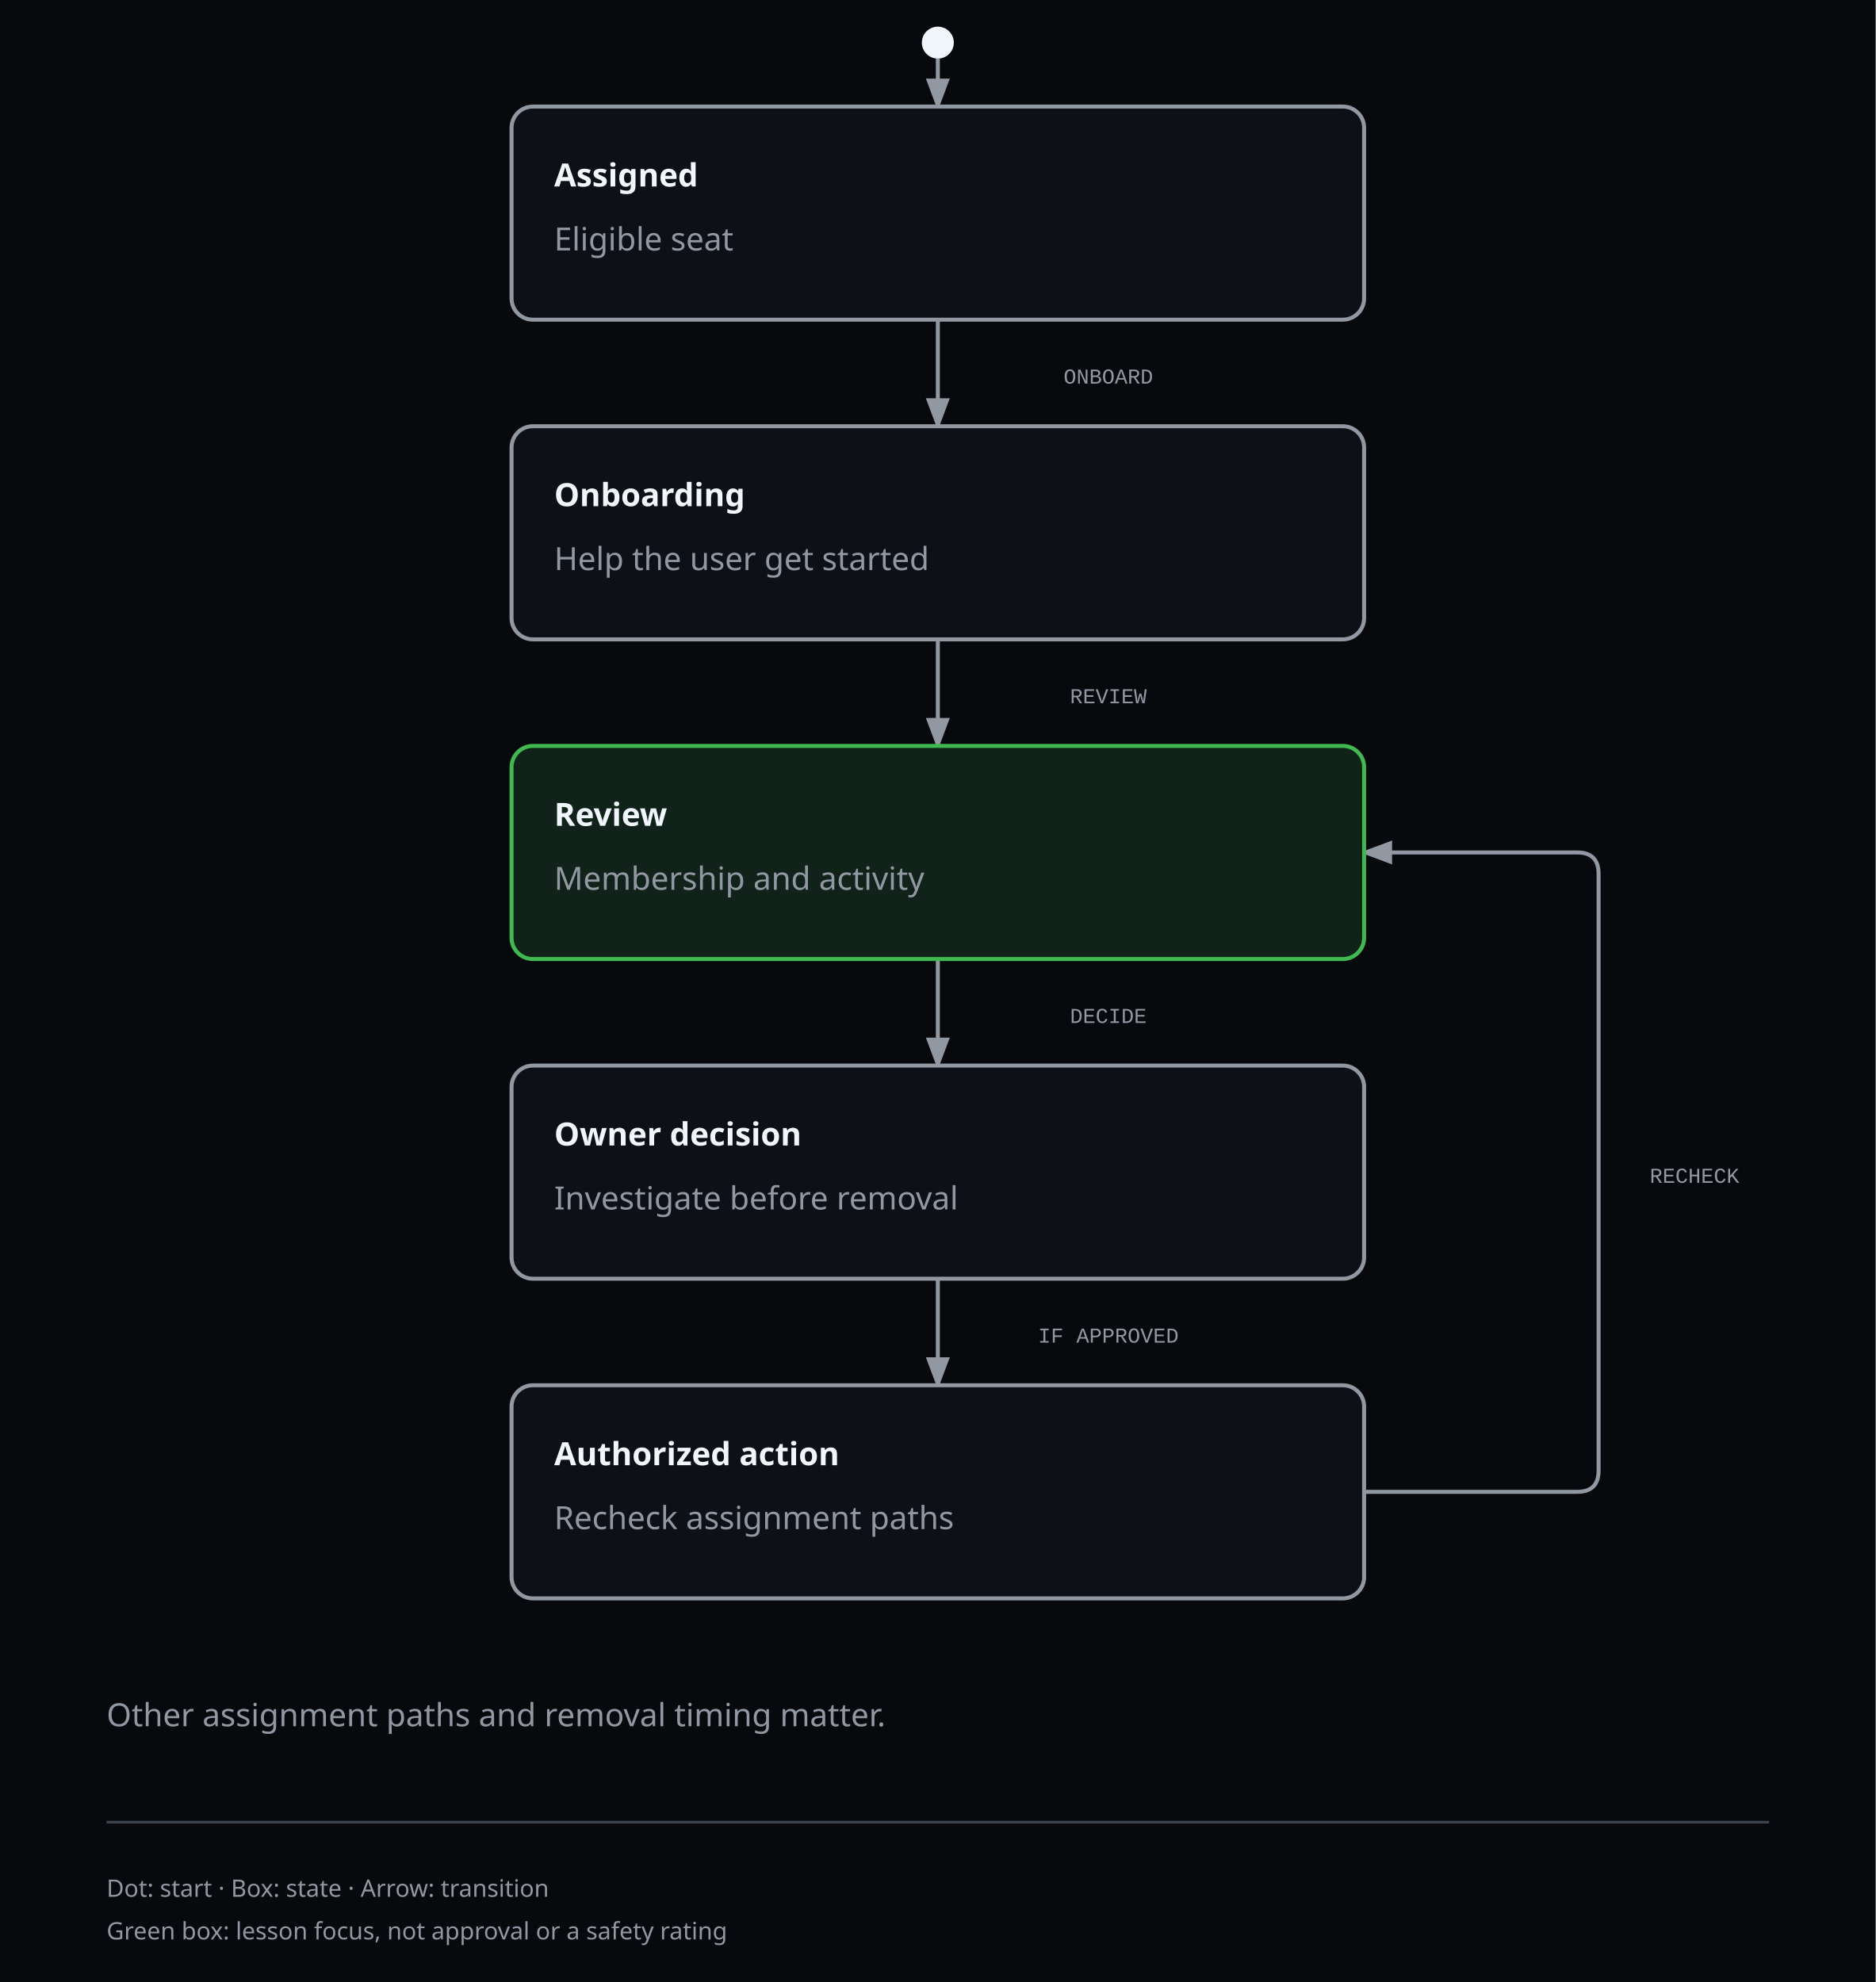
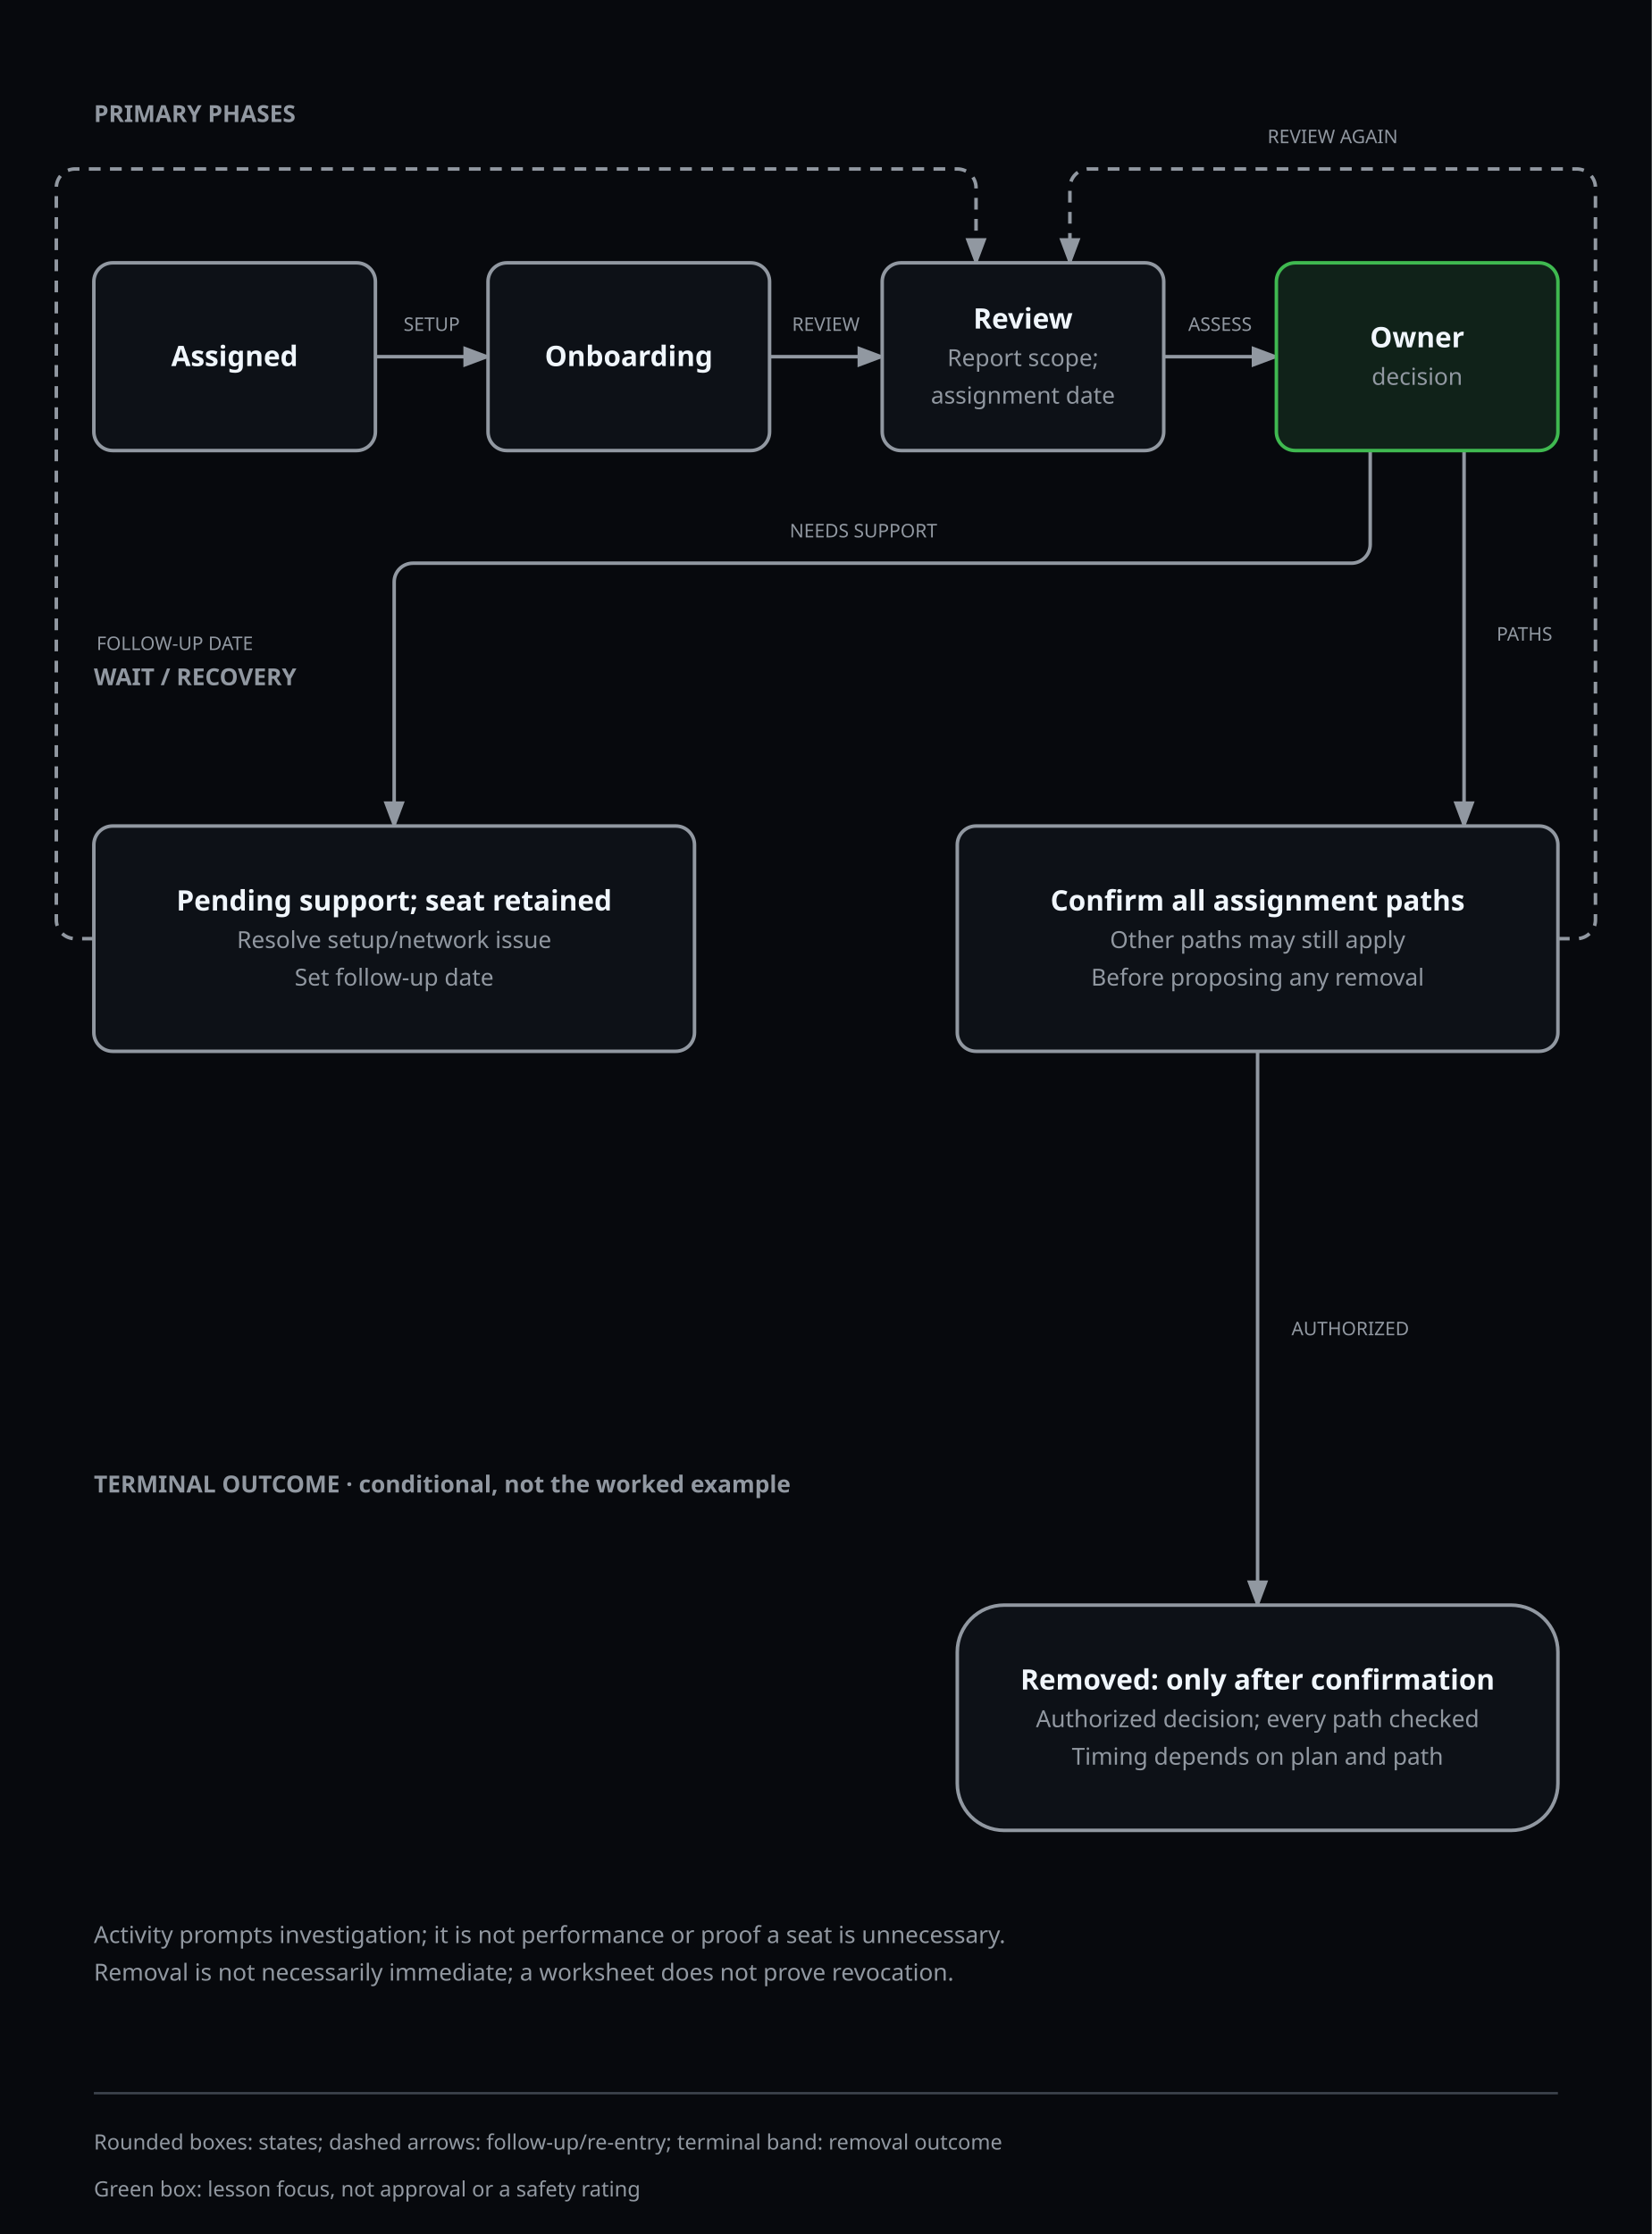
- <svg xmlns="http://www.w3.org/2000/svg" viewBox="0 0 704 744" role="img" aria-labelledby="access-lifecycle-dark-title access-lifecycle-dark-desc" id="access-lifecycle-dark-root">
+ <svg xmlns="http://www.w3.org/2000/svg" viewBox="0 0 704 952" role="img" aria-labelledby="access-lifecycle-dark-title access-lifecycle-dark-desc" id="access-lifecycle-dark-root">
  <defs>
    <style>#access-lifecycle-dark-root { font-family: -apple-system,BlinkMacSystemFont,"Segoe UI","Noto Sans",Helvetica,Arial,sans-serif; color: #f0f6fc; }
      #access-lifecycle-dark-root .diagram-container { width: 100%; overflow-x: auto; }
      @media print {
#access-lifecycle-dark-root .diagram-container { overflow-x: visible; }
}</style>
    <marker id="access-lifecycle-dark-arrow" markerWidth="8" markerHeight="6" refX="7" refY="3" orient="auto">
      <polygon points="0 0, 8 3, 0 6" fill="#9198a1" />
    </marker>
  </defs>
-   <rect x="0" y="0" width="704" height="744" fill="#07090d" />
-   <circle cx="352" cy="16" r="6" fill="#f0f6fc" />
-   <line x1="352" y1="22" x2="352" y2="40" stroke="#9198a1" stroke-width="1.5" marker-end="url(#access-lifecycle-dark-arrow)" />
-   <line x1="352" y1="120" x2="352" y2="160" stroke="#9198a1" stroke-width="1.5" marker-end="url(#access-lifecycle-dark-arrow)" />
-   <line x1="352" y1="240" x2="352" y2="280" stroke="#9198a1" stroke-width="1.5" marker-end="url(#access-lifecycle-dark-arrow)" />
-   <line x1="352" y1="360" x2="352" y2="400" stroke="#9198a1" stroke-width="1.5" marker-end="url(#access-lifecycle-dark-arrow)" />
-   <line x1="352" y1="480" x2="352" y2="520" stroke="#9198a1" stroke-width="1.5" marker-end="url(#access-lifecycle-dark-arrow)" />
-   <path d="M 512,560 H 592 Q 600,560 600,552 V 328 Q 600,320 592,320 H 512" fill="none" stroke="#9198a1" stroke-width="1.5" marker-end="url(#access-lifecycle-dark-arrow)" />
-   <rect x="608" y="432" width="56" height="16" fill="#07090d" />
-   <text x="636" y="444" text-anchor="middle" fill="#9198a1" font-family="ui-monospace,SFMono-Regular,&quot;SF Mono&quot;,Menlo,Consolas,&quot;Liberation Mono&quot;,monospace" font-size="8">RECHECK</text>
-   <g>
-     <rect x="192" y="40" width="320" height="80" rx="8" fill="#0d1117" stroke="#9198a1" stroke-width="1.5" />
-     <text x="208" y="70" fill="#f0f6fc" font-family="-apple-system,BlinkMacSystemFont,&quot;Segoe UI&quot;,&quot;Noto Sans&quot;,Helvetica,Arial,sans-serif" font-size="12" font-weight="600">Assigned</text>
-     <text x="208" y="94" fill="#9198a1" font-family="-apple-system,BlinkMacSystemFont,&quot;Segoe UI&quot;,&quot;Noto Sans&quot;,Helvetica,Arial,sans-serif" font-size="12">Eligible seat</text>
-   </g>
-   <g>
-     <rect x="192" y="160" width="320" height="80" rx="8" fill="#0d1117" stroke="#9198a1" stroke-width="1.5" />
-     <text x="208" y="190" fill="#f0f6fc" font-family="-apple-system,BlinkMacSystemFont,&quot;Segoe UI&quot;,&quot;Noto Sans&quot;,Helvetica,Arial,sans-serif" font-size="12" font-weight="600">Onboarding</text>
-     <text x="208" y="214" fill="#9198a1" font-family="-apple-system,BlinkMacSystemFont,&quot;Segoe UI&quot;,&quot;Noto Sans&quot;,Helvetica,Arial,sans-serif" font-size="12">Help the user get started</text>
-   </g>
-   <g>
-     <rect x="192" y="280" width="320" height="80" rx="8" fill="#102219" stroke="#3fb950" stroke-width="1.5" />
-     <text x="208" y="310" fill="#f0f6fc" font-family="-apple-system,BlinkMacSystemFont,&quot;Segoe UI&quot;,&quot;Noto Sans&quot;,Helvetica,Arial,sans-serif" font-size="12" font-weight="600">Review</text>
-     <text x="208" y="334" fill="#9198a1" font-family="-apple-system,BlinkMacSystemFont,&quot;Segoe UI&quot;,&quot;Noto Sans&quot;,Helvetica,Arial,sans-serif" font-size="12">Membership and activity</text>
-   </g>
-   <g>
-     <rect x="192" y="400" width="320" height="80" rx="8" fill="#0d1117" stroke="#9198a1" stroke-width="1.5" />
-     <text x="208" y="430" fill="#f0f6fc" font-family="-apple-system,BlinkMacSystemFont,&quot;Segoe UI&quot;,&quot;Noto Sans&quot;,Helvetica,Arial,sans-serif" font-size="12" font-weight="600">Owner decision</text>
-     <text x="208" y="454" fill="#9198a1" font-family="-apple-system,BlinkMacSystemFont,&quot;Segoe UI&quot;,&quot;Noto Sans&quot;,Helvetica,Arial,sans-serif" font-size="12">Investigate before removal</text>
-   </g>
-   <g>
-     <rect x="192" y="520" width="320" height="80" rx="8" fill="#0d1117" stroke="#9198a1" stroke-width="1.5" />
-     <text x="208" y="550" fill="#f0f6fc" font-family="-apple-system,BlinkMacSystemFont,&quot;Segoe UI&quot;,&quot;Noto Sans&quot;,Helvetica,Arial,sans-serif" font-size="12" font-weight="600">Authorized action</text>
-     <text x="208" y="574" fill="#9198a1" font-family="-apple-system,BlinkMacSystemFont,&quot;Segoe UI&quot;,&quot;Noto Sans&quot;,Helvetica,Arial,sans-serif" font-size="12">Recheck assignment paths</text>
-   </g>
-   <rect x="360" y="134" width="112" height="12" fill="#07090d" />
-   <text x="416" y="144" text-anchor="middle" fill="#9198a1" font-family="ui-monospace,SFMono-Regular,&quot;SF Mono&quot;,Menlo,Consolas,&quot;Liberation Mono&quot;,monospace" font-size="8">ONBOARD</text>
-   <rect x="360" y="254" width="112" height="12" fill="#07090d" />
-   <text x="416" y="264" text-anchor="middle" fill="#9198a1" font-family="ui-monospace,SFMono-Regular,&quot;SF Mono&quot;,Menlo,Consolas,&quot;Liberation Mono&quot;,monospace" font-size="8">REVIEW</text>
-   <rect x="360" y="374" width="112" height="12" fill="#07090d" />
-   <text x="416" y="384" text-anchor="middle" fill="#9198a1" font-family="ui-monospace,SFMono-Regular,&quot;SF Mono&quot;,Menlo,Consolas,&quot;Liberation Mono&quot;,monospace" font-size="8">DECIDE</text>
-   <rect x="360" y="494" width="112" height="12" fill="#07090d" />
-   <text x="416" y="504" text-anchor="middle" fill="#9198a1" font-family="ui-monospace,SFMono-Regular,&quot;SF Mono&quot;,Menlo,Consolas,&quot;Liberation Mono&quot;,monospace" font-size="8">IF APPROVED</text>
-   <text x="40" y="648" fill="#9198a1" font-family="-apple-system,BlinkMacSystemFont,&quot;Segoe UI&quot;,&quot;Noto Sans&quot;,Helvetica,Arial,sans-serif" font-size="12">Other assignment paths and removal timing matter.</text>
-   <line x1="40" y1="684" x2="664" y2="684" stroke="#3d444d" stroke-width="1" />
-   <text x="40" y="712" fill="#9198a1" font-family="-apple-system,BlinkMacSystemFont,&quot;Segoe UI&quot;,&quot;Noto Sans&quot;,Helvetica,Arial,sans-serif" font-size="9">Dot: start    ·    Box: state    ·    Arrow: transition</text>
-   <text x="40" y="728" fill="#9198a1" font-family="-apple-system,BlinkMacSystemFont,&quot;Segoe UI&quot;,&quot;Noto Sans&quot;,Helvetica,Arial,sans-serif" font-size="9">Green box: lesson focus, not approval or a safety rating</text>
+   <rect x="0" y="0" width="704" height="952" fill="#07090d" />
+   <path d="M 160 152 L 208 152" fill="none" stroke="#9198a1" stroke-width="1.5" marker-end="url(#access-lifecycle-dark-arrow)" />
+   <rect x="166.25" y="132" width="35.5" height="12" rx="2" fill="#07090d" />
+   <text x="184" y="141" text-anchor="middle" fill="#9198a1" font-family="-apple-system,BlinkMacSystemFont,&quot;Segoe UI&quot;,&quot;Noto Sans&quot;,Helvetica,Arial,sans-serif" font-size="8" font-weight="400">SETUP</text>
+   <path d="M 328 152 L 376 152" fill="none" stroke="#9198a1" stroke-width="1.5" marker-end="url(#access-lifecycle-dark-arrow)" />
+   <rect x="331.5" y="132" width="41" height="12" rx="2" fill="#07090d" />
+   <text x="352" y="141" text-anchor="middle" fill="#9198a1" font-family="-apple-system,BlinkMacSystemFont,&quot;Segoe UI&quot;,&quot;Noto Sans&quot;,Helvetica,Arial,sans-serif" font-size="8" font-weight="400">REVIEW</text>
+   <path d="M 496 152 L 544 152" fill="none" stroke="#9198a1" stroke-width="1.5" marker-end="url(#access-lifecycle-dark-arrow)" />
+   <rect x="499.5" y="132" width="41" height="12" rx="2" fill="#07090d" />
+   <text x="520" y="141" text-anchor="middle" fill="#9198a1" font-family="-apple-system,BlinkMacSystemFont,&quot;Segoe UI&quot;,&quot;Noto Sans&quot;,Helvetica,Arial,sans-serif" font-size="8" font-weight="400">ASSESS</text>
+   <path d="M 584 192 L 584 232 A 8 8 0 0 1 576 240 L 176 240 A 8 8 0 0 0 168 248 L 168 352" fill="none" stroke="#9198a1" stroke-width="1.5" marker-end="url(#access-lifecycle-dark-arrow)" />
+   <rect x="328.25" y="220" width="79.5" height="12" rx="2" fill="#07090d" />
+   <text x="368" y="229" text-anchor="middle" fill="#9198a1" font-family="-apple-system,BlinkMacSystemFont,&quot;Segoe UI&quot;,&quot;Noto Sans&quot;,Helvetica,Arial,sans-serif" font-size="8" font-weight="400">NEEDS SUPPORT</text>
+   <path d="M 624 192 L 624 352" fill="none" stroke="#9198a1" stroke-width="1.5" marker-end="url(#access-lifecycle-dark-arrow)" />
+   <rect x="632" y="264" width="35.5" height="12" rx="2" fill="#07090d" />
+   <text x="649.75" y="273" text-anchor="middle" fill="#9198a1" font-family="-apple-system,BlinkMacSystemFont,&quot;Segoe UI&quot;,&quot;Noto Sans&quot;,Helvetica,Arial,sans-serif" font-size="8" font-weight="400">PATHS</text>
+   <path d="M 40 400 L 32 400 A 8 8 0 0 1 24 392 L 24 80 A 8 8 0 0 1 32 72 L 408 72 A 8 8 0 0 1 416 80 L 416 112" fill="none" stroke="#9198a1" stroke-width="1.5" stroke-dasharray="5,4" marker-end="url(#access-lifecycle-dark-arrow)" />
+   <rect x="32" y="268" width="85" height="12" rx="2" fill="#07090d" />
+   <text x="74.5" y="277" text-anchor="middle" fill="#9198a1" font-family="-apple-system,BlinkMacSystemFont,&quot;Segoe UI&quot;,&quot;Noto Sans&quot;,Helvetica,Arial,sans-serif" font-size="8" font-weight="400">FOLLOW-UP DATE</text>
+   <path d="M 664 400 L 672 400 A 8 8 0 0 0 680 392 L 680 80 A 8 8 0 0 0 672 72 L 464 72 A 8 8 0 0 0 456 80 L 456 112" fill="none" stroke="#9198a1" stroke-width="1.5" stroke-dasharray="5,4" marker-end="url(#access-lifecycle-dark-arrow)" />
+   <rect x="531" y="52" width="74" height="12" rx="2" fill="#07090d" />
+   <text x="568" y="61" text-anchor="middle" fill="#9198a1" font-family="-apple-system,BlinkMacSystemFont,&quot;Segoe UI&quot;,&quot;Noto Sans&quot;,Helvetica,Arial,sans-serif" font-size="8" font-weight="400">REVIEW AGAIN</text>
+   <path d="M 536 448 L 536 684" fill="none" stroke="#9198a1" stroke-width="1.5" marker-end="url(#access-lifecycle-dark-arrow)" />
+   <rect x="544" y="560" width="63" height="12" rx="2" fill="#07090d" />
+   <text x="575.5" y="569" text-anchor="middle" fill="#9198a1" font-family="-apple-system,BlinkMacSystemFont,&quot;Segoe UI&quot;,&quot;Noto Sans&quot;,Helvetica,Arial,sans-serif" font-size="8" font-weight="400">AUTHORIZED</text>
+   <text x="40" y="52" text-anchor="start" fill="#9198a1" font-family="-apple-system,BlinkMacSystemFont,&quot;Segoe UI&quot;,&quot;Noto Sans&quot;,Helvetica,Arial,sans-serif" font-size="10" font-weight="600">PRIMARY PHASES</text>
+   <text x="40" y="292" text-anchor="start" fill="#9198a1" font-family="-apple-system,BlinkMacSystemFont,&quot;Segoe UI&quot;,&quot;Noto Sans&quot;,Helvetica,Arial,sans-serif" font-size="10" font-weight="600">WAIT / RECOVERY</text>
+   <text x="40" y="636" text-anchor="start" fill="#9198a1" font-family="-apple-system,BlinkMacSystemFont,&quot;Segoe UI&quot;,&quot;Noto Sans&quot;,Helvetica,Arial,sans-serif" font-size="10" font-weight="600">TERMINAL OUTCOME · conditional, not the worked example</text>
+   <rect x="40" y="112" width="120" height="80" rx="8" fill="#0d1117" stroke="#9198a1" stroke-width="1.5" />
+   <text x="100.0" y="156.0" text-anchor="middle" fill="#f0f6fc" font-family="-apple-system,BlinkMacSystemFont,&quot;Segoe UI&quot;,&quot;Noto Sans&quot;,Helvetica,Arial,sans-serif" font-size="12" font-weight="600">Assigned</text>
+   <rect x="208" y="112" width="120" height="80" rx="8" fill="#0d1117" stroke="#9198a1" stroke-width="1.5" />
+   <text x="268.0" y="156.0" text-anchor="middle" fill="#f0f6fc" font-family="-apple-system,BlinkMacSystemFont,&quot;Segoe UI&quot;,&quot;Noto Sans&quot;,Helvetica,Arial,sans-serif" font-size="12" font-weight="600">Onboarding</text>
+   <rect x="376" y="112" width="120" height="80" rx="8" fill="#0d1117" stroke="#9198a1" stroke-width="1.5" />
+   <text x="436.0" y="140.0" text-anchor="middle" fill="#f0f6fc" font-family="-apple-system,BlinkMacSystemFont,&quot;Segoe UI&quot;,&quot;Noto Sans&quot;,Helvetica,Arial,sans-serif" font-size="12" font-weight="600">Review</text>
+   <text x="436.0" y="156.0" text-anchor="middle" fill="#9198a1" font-family="-apple-system,BlinkMacSystemFont,&quot;Segoe UI&quot;,&quot;Noto Sans&quot;,Helvetica,Arial,sans-serif" font-size="10" font-weight="400">Report scope;</text>
+   <text x="436.0" y="172.0" text-anchor="middle" fill="#9198a1" font-family="-apple-system,BlinkMacSystemFont,&quot;Segoe UI&quot;,&quot;Noto Sans&quot;,Helvetica,Arial,sans-serif" font-size="10" font-weight="400">assignment date</text>
+   <rect x="544" y="112" width="120" height="80" rx="8" fill="#102219" stroke="#3fb950" stroke-width="1.5" />
+   <text x="604.0" y="148.0" text-anchor="middle" fill="#f0f6fc" font-family="-apple-system,BlinkMacSystemFont,&quot;Segoe UI&quot;,&quot;Noto Sans&quot;,Helvetica,Arial,sans-serif" font-size="12" font-weight="600">Owner</text>
+   <text x="604.0" y="164.0" text-anchor="middle" fill="#9198a1" font-family="-apple-system,BlinkMacSystemFont,&quot;Segoe UI&quot;,&quot;Noto Sans&quot;,Helvetica,Arial,sans-serif" font-size="10" font-weight="400">decision</text>
+   <rect x="40" y="352" width="256" height="96" rx="8" fill="#0d1117" stroke="#9198a1" stroke-width="1.5" />
+   <text x="168.0" y="388.0" text-anchor="middle" fill="#f0f6fc" font-family="-apple-system,BlinkMacSystemFont,&quot;Segoe UI&quot;,&quot;Noto Sans&quot;,Helvetica,Arial,sans-serif" font-size="12" font-weight="600">Pending support; seat retained</text>
+   <text x="168.0" y="404.0" text-anchor="middle" fill="#9198a1" font-family="-apple-system,BlinkMacSystemFont,&quot;Segoe UI&quot;,&quot;Noto Sans&quot;,Helvetica,Arial,sans-serif" font-size="10" font-weight="400">Resolve setup/network issue</text>
+   <text x="168.0" y="420.0" text-anchor="middle" fill="#9198a1" font-family="-apple-system,BlinkMacSystemFont,&quot;Segoe UI&quot;,&quot;Noto Sans&quot;,Helvetica,Arial,sans-serif" font-size="10" font-weight="400">Set follow-up date</text>
+   <rect x="408" y="352" width="256" height="96" rx="8" fill="#0d1117" stroke="#9198a1" stroke-width="1.5" />
+   <text x="536.0" y="388.0" text-anchor="middle" fill="#f0f6fc" font-family="-apple-system,BlinkMacSystemFont,&quot;Segoe UI&quot;,&quot;Noto Sans&quot;,Helvetica,Arial,sans-serif" font-size="12" font-weight="600">Confirm all assignment paths</text>
+   <text x="536.0" y="404.0" text-anchor="middle" fill="#9198a1" font-family="-apple-system,BlinkMacSystemFont,&quot;Segoe UI&quot;,&quot;Noto Sans&quot;,Helvetica,Arial,sans-serif" font-size="10" font-weight="400">Other paths may still apply</text>
+   <text x="536.0" y="420.0" text-anchor="middle" fill="#9198a1" font-family="-apple-system,BlinkMacSystemFont,&quot;Segoe UI&quot;,&quot;Noto Sans&quot;,Helvetica,Arial,sans-serif" font-size="10" font-weight="400">Before proposing any removal</text>
+   <rect x="408" y="684" width="256" height="96" rx="20" fill="#0d1117" stroke="#9198a1" stroke-width="1.5" />
+   <text x="536.0" y="720.0" text-anchor="middle" fill="#f0f6fc" font-family="-apple-system,BlinkMacSystemFont,&quot;Segoe UI&quot;,&quot;Noto Sans&quot;,Helvetica,Arial,sans-serif" font-size="12" font-weight="600">Removed: only after confirmation</text>
+   <text x="536.0" y="736.0" text-anchor="middle" fill="#9198a1" font-family="-apple-system,BlinkMacSystemFont,&quot;Segoe UI&quot;,&quot;Noto Sans&quot;,Helvetica,Arial,sans-serif" font-size="10" font-weight="400">Authorized decision; every path checked</text>
+   <text x="536.0" y="752.0" text-anchor="middle" fill="#9198a1" font-family="-apple-system,BlinkMacSystemFont,&quot;Segoe UI&quot;,&quot;Noto Sans&quot;,Helvetica,Arial,sans-serif" font-size="10" font-weight="400">Timing depends on plan and path</text>
+   <text x="40" y="828" text-anchor="start" fill="#9198a1" font-family="-apple-system,BlinkMacSystemFont,&quot;Segoe UI&quot;,&quot;Noto Sans&quot;,Helvetica,Arial,sans-serif" font-size="10" font-weight="400">Activity prompts investigation; it is not performance or proof a seat is unnecessary.</text>
+   <text x="40" y="844" text-anchor="start" fill="#9198a1" font-family="-apple-system,BlinkMacSystemFont,&quot;Segoe UI&quot;,&quot;Noto Sans&quot;,Helvetica,Arial,sans-serif" font-size="10" font-weight="400">Removal is not necessarily immediate; a worksheet does not prove revocation.</text>
+   <line x1="40" y1="892" x2="664" y2="892" stroke="#3d444d" />
+   <text x="40" y="916" text-anchor="start" fill="#9198a1" font-family="-apple-system,BlinkMacSystemFont,&quot;Segoe UI&quot;,&quot;Noto Sans&quot;,Helvetica,Arial,sans-serif" font-size="9" font-weight="400">Rounded boxes: states; dashed arrows: follow-up/re-entry; terminal band: removal outcome</text>
+   <text x="40" y="936" text-anchor="start" fill="#9198a1" font-family="-apple-system,BlinkMacSystemFont,&quot;Segoe UI&quot;,&quot;Noto Sans&quot;,Helvetica,Arial,sans-serif" font-size="9" font-weight="400">Green box: lesson focus, not approval or a safety rating</text>
</svg>
